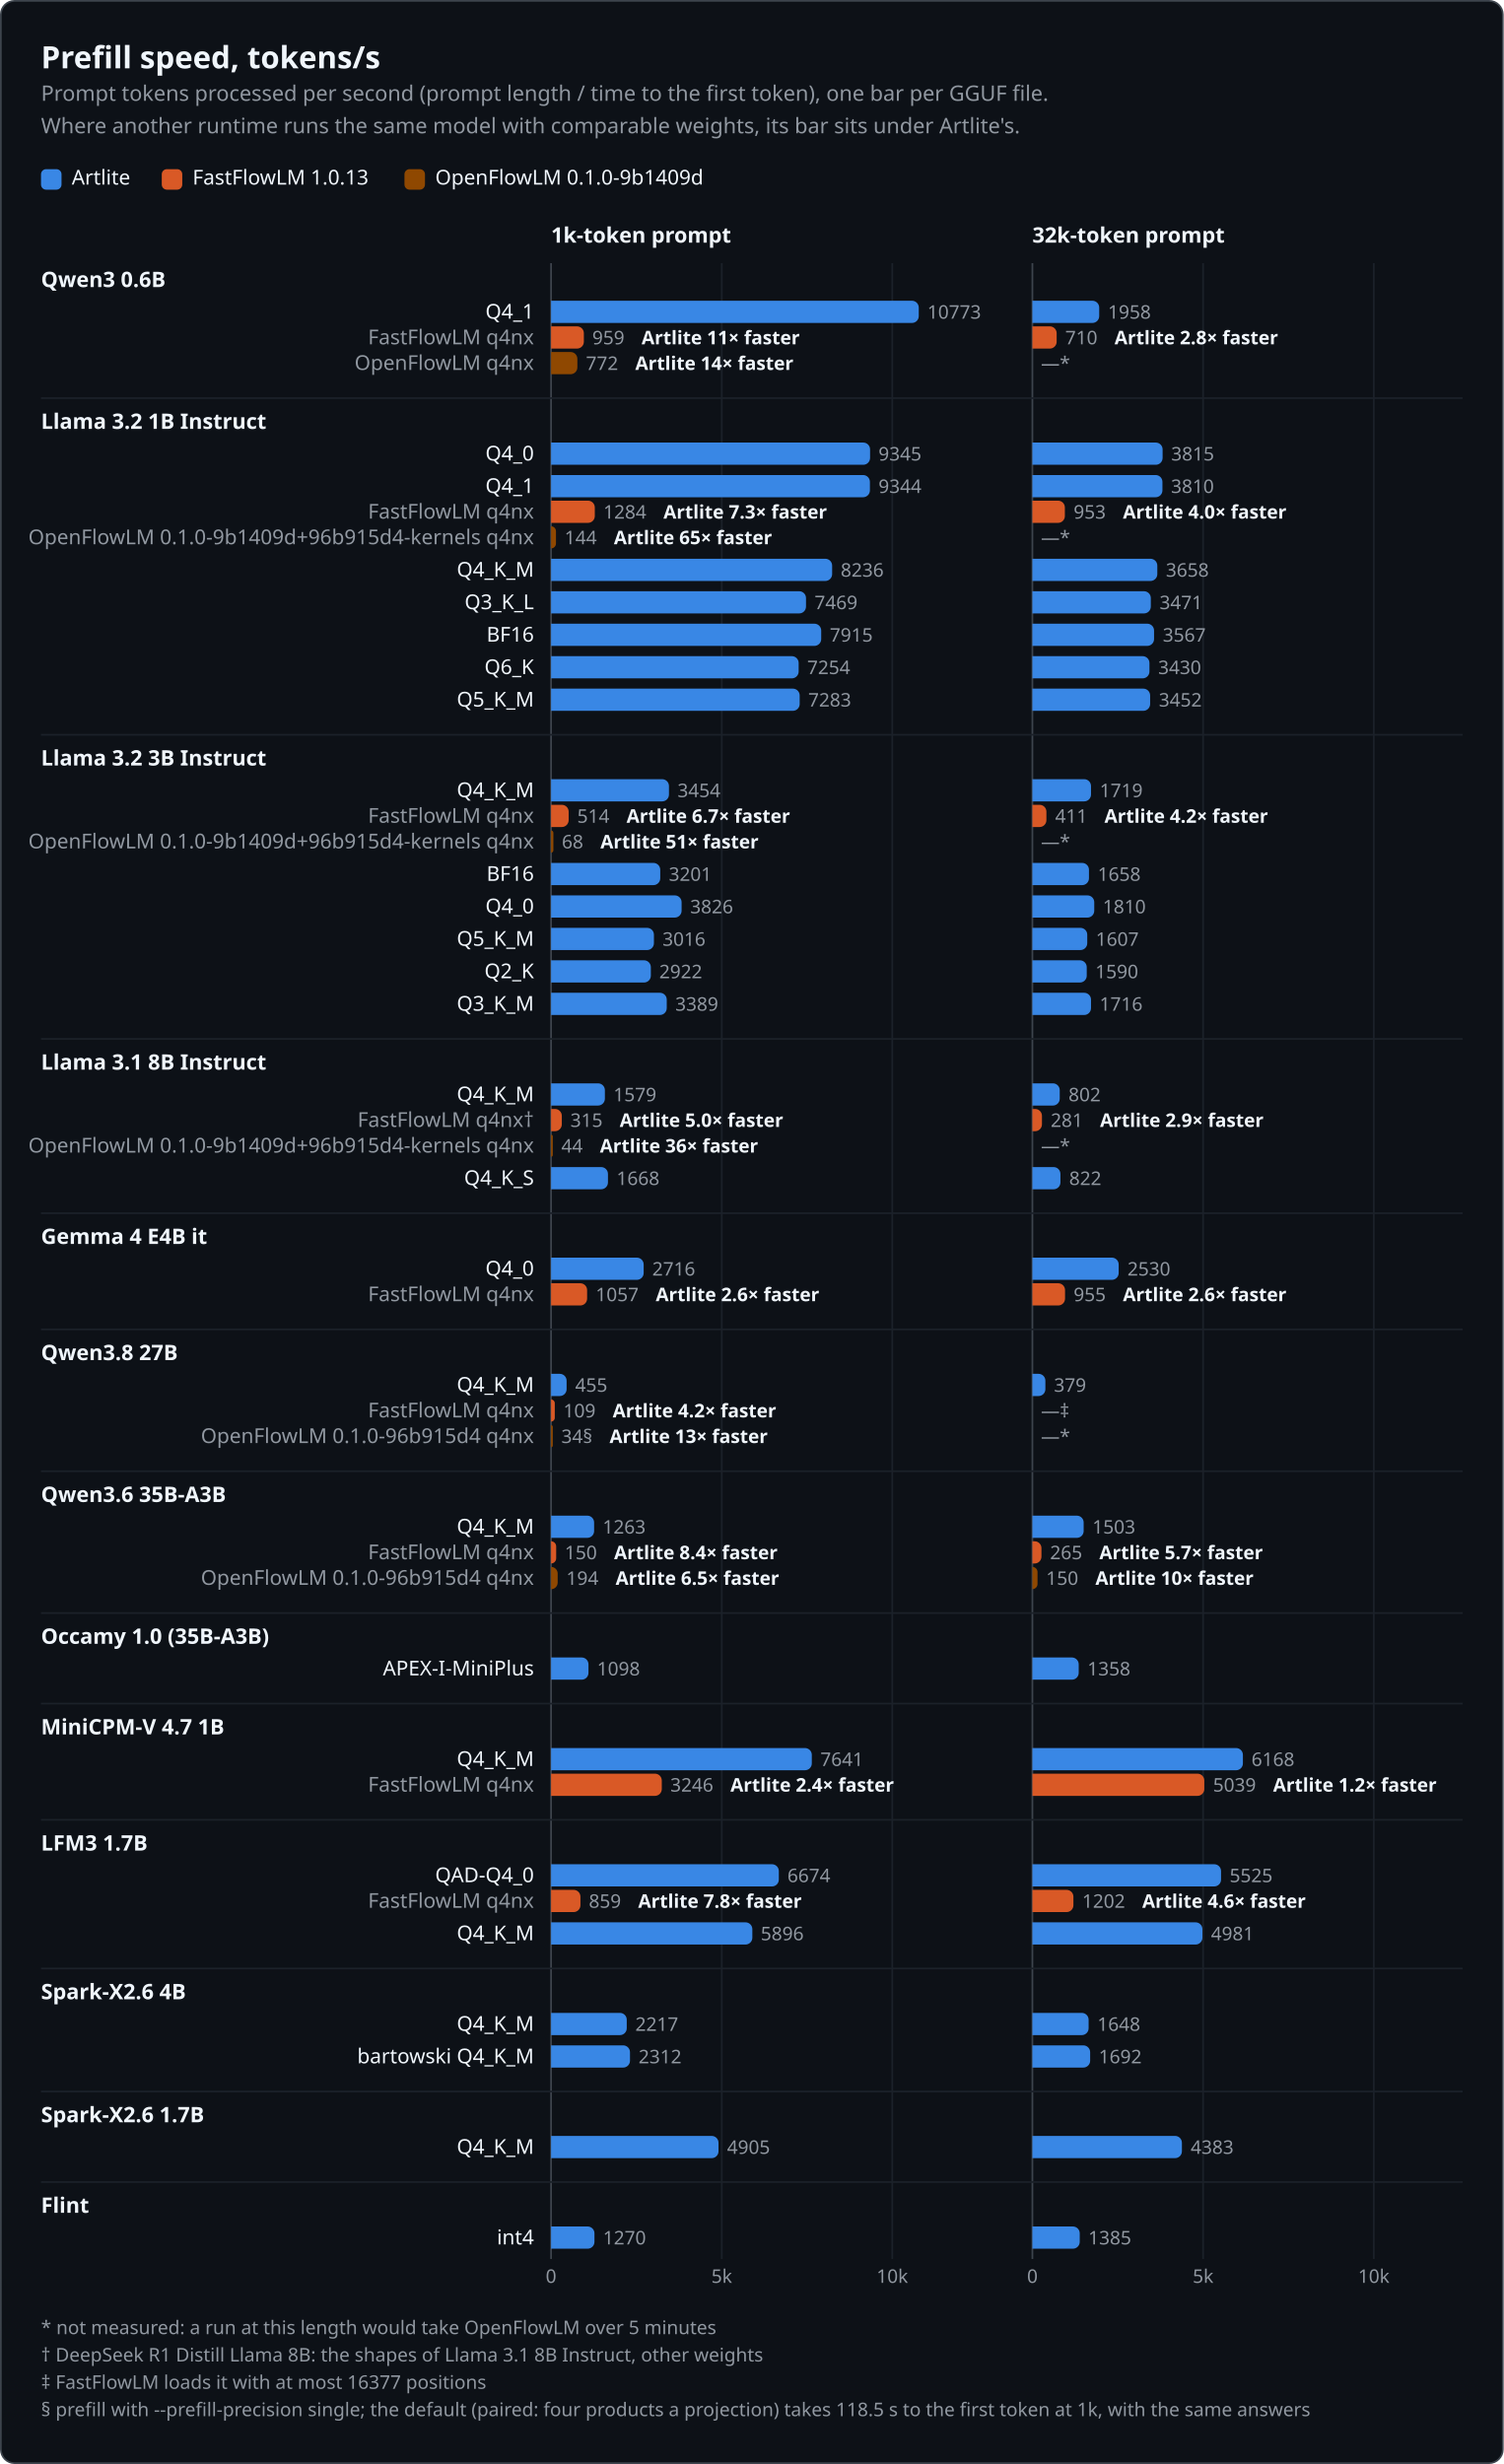
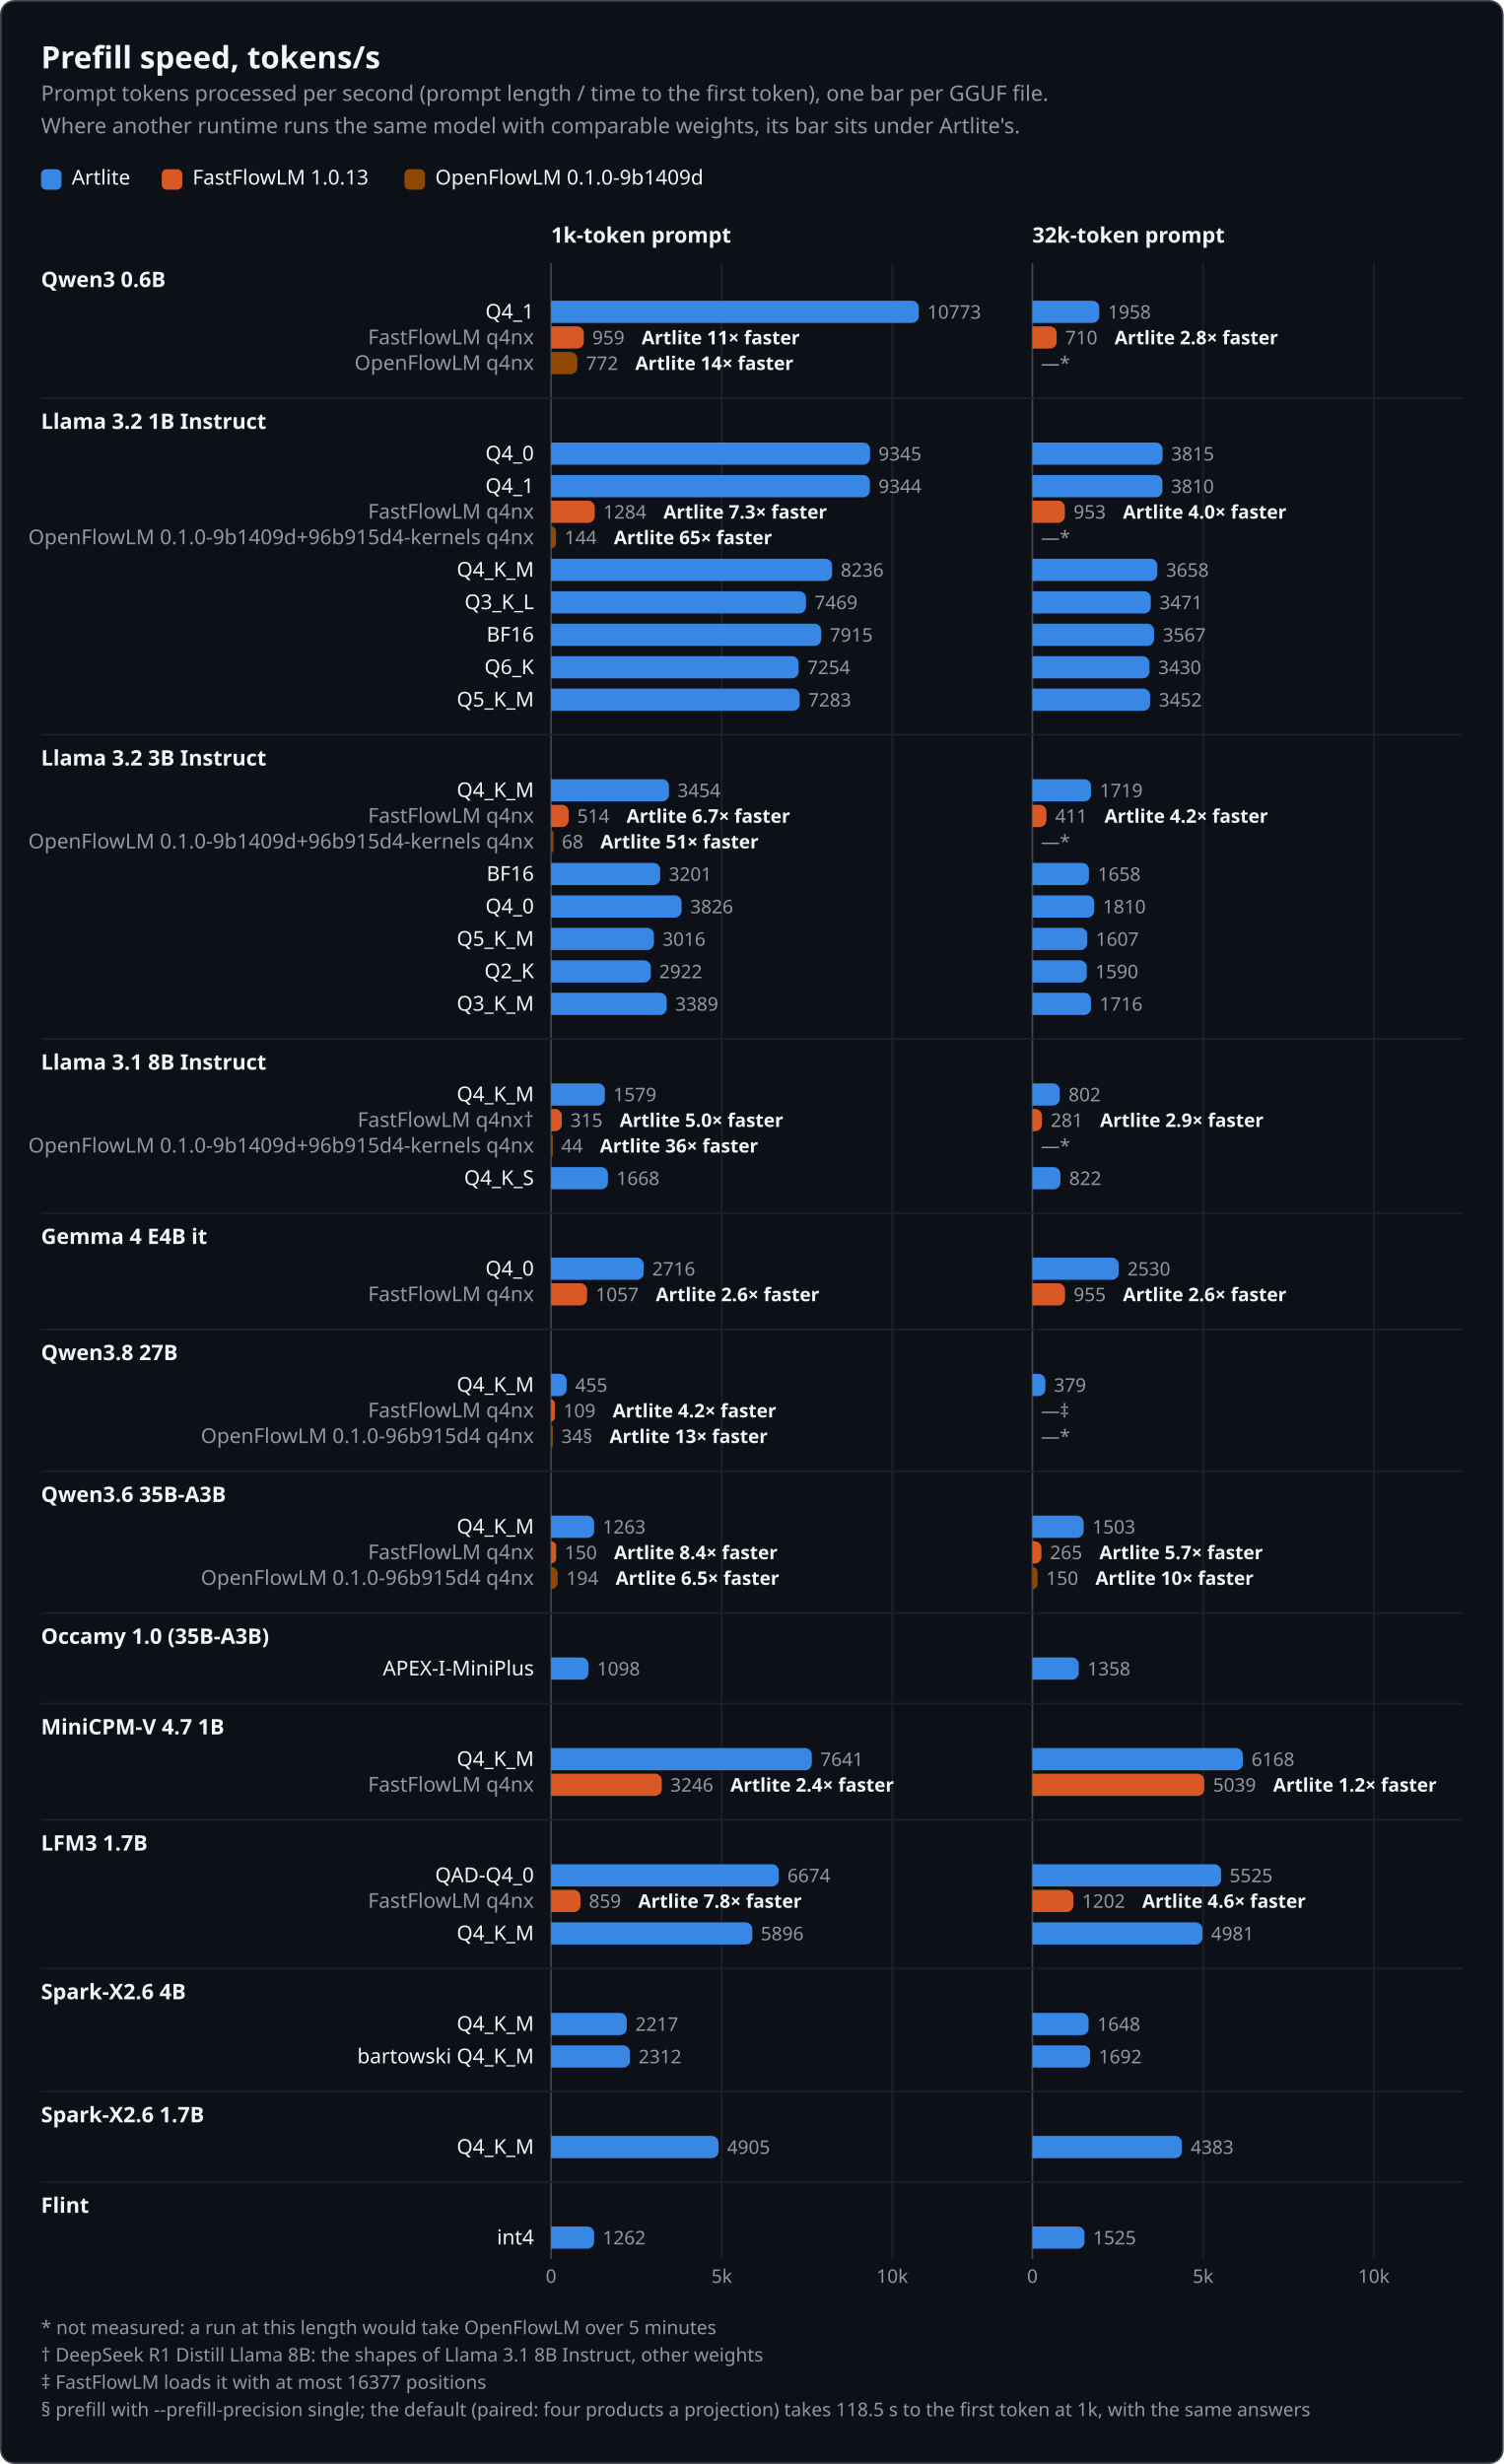
<svg xmlns="http://www.w3.org/2000/svg" width="880" height="1442" viewBox="0 0 880 1442" role="img" aria-labelledby="t d">
  <style>text{font-family:-apple-system, BlinkMacSystemFont, "Segoe UI", "Noto Sans", Helvetica, Arial, sans-serif;font-size:11px;fill:#9198a1;font-variant-numeric:tabular-nums}.title{font-size:18px;font-weight:600;fill:#f0f6fc}.sub{font-size:12.5px}.h{font-size:12.5px;font-weight:600;fill:#f0f6fc}.lbl{font-size:12px;fill:#f0f6fc}.lbl2{font-size:12px}.strong{font-weight:600;fill:#f0f6fc}.muted{fill:#6e7681}.small{font-size:10px}.halo{paint-order:stroke;stroke:#0d1117;stroke-width:3px;stroke-linejoin:round}.grid{stroke:#1b2129}.axis{stroke:#3d444d}.guide{stroke:#2d333b}.bracket{stroke:#9198a1;fill:none}.ft{fill:#1c5cab}.detail{font-size:12px;font-weight:400;fill:#9198a1}.tile{fill:#1b2129;stroke:#9198a1;stroke-width:1}.cut{stroke:#9198a1;stroke-width:.75;fill:none}.f0{fill:#3987e5}.l0{stroke:#3987e5;stroke-width:2;fill:none;stroke-linejoin:round;stroke-linecap:round}.d0{fill:#3987e5;stroke:#0d1117;stroke-width:1.5}.b0{fill:#3987e5;fill-opacity:.16}.f1{fill:#d95926}.l1{stroke:#d95926;stroke-width:2;fill:none;stroke-linejoin:round;stroke-linecap:round}.d1{fill:#d95926;stroke:#0d1117;stroke-width:1.5}.b1{fill:#d95926;fill-opacity:.16}.f2{fill:#199e70}.l2{stroke:#199e70;stroke-width:2;fill:none;stroke-linejoin:round;stroke-linecap:round}.d2{fill:#199e70;stroke:#0d1117;stroke-width:1.5}.b2{fill:#199e70;fill-opacity:.16}.f3{fill:#8f4801}.l3{stroke:#8f4801;stroke-width:2;fill:none;stroke-linejoin:round;stroke-linecap:round}.d3{fill:#8f4801;stroke:#0d1117;stroke-width:1.5}.b3{fill:#8f4801;fill-opacity:.16}</style>
  <rect x="0.5" y="0.5" width="879" height="1441" rx="8" fill="#0d1117" stroke="#3d444d" />
  <text x="24.0" y="40.0" class="title">Prefill speed, tokens/s</text>
  <text x="24.0" y="59.0" class="sub">Prompt tokens processed per second (prompt length / time to the first token), one bar per GGUF file.</text>
  <text x="24.0" y="78.0" class="sub">Where another runtime runs the same model with comparable weights, its bar sits under Artlite's.</text>
  <rect x="24" y="99" width="12" height="12" rx="3" class="f0" />
  <text x="42.0" y="108.0" class="lbl">Artlite</text>
  <rect x="94.672" y="99" width="12" height="12" rx="3" class="f1" />
  <text x="112.7" y="108.0" class="lbl">FastFlowLM 1.0.13</text>
  <rect x="236.708" y="99" width="12" height="12" rx="3" class="f3" />
  <text x="254.7" y="108.0" class="lbl">OpenFlowLM 0.1.0-9b1409d</text>
  <text x="322.5" y="142.0" class="h">1k-token prompt</text>
  <text x="604.2" y="142.0" class="h">32k-token prompt</text>
  <line x1="322.5" y1="154.0" x2="322.5" y2="1322.0" class="axis" />
  <text x="322.5" y="1336.0" text-anchor="middle">0</text>
  <line x1="422.4" y1="154.0" x2="422.4" y2="1322.0" class="grid" />
  <text x="422.4" y="1336.0" text-anchor="middle">5k</text>
  <line x1="522.2" y1="154.0" x2="522.2" y2="1322.0" class="grid" />
  <text x="522.2" y="1336.0" text-anchor="middle">10k</text>
  <line x1="604.2" y1="154.0" x2="604.2" y2="1322.0" class="axis" />
  <text x="604.2" y="1336.0" text-anchor="middle">0</text>
  <line x1="704.1" y1="154.0" x2="704.1" y2="1322.0" class="grid" />
  <text x="704.1" y="1336.0" text-anchor="middle">5k</text>
  <line x1="804.0" y1="154.0" x2="804.0" y2="1322.0" class="grid" />
  <text x="804.0" y="1336.0" text-anchor="middle">10k</text>
  <text x="24" y="168.0" class="h">Qwen3 0.6B</text>
  <text x="312.5" y="186.5" text-anchor="end" class="lbl">Q4_1</text>
  <path d="M322.5,176.0h211.2a4.0,4.0 0 0 1 4.0,4.0v5.0a4.0,4.0 0 0 1 -4.0,4.0h-211.2z" class="f0" />
  <text x="542.7" y="186.5">10773</text>
  <path d="M604.2,176.0h35.1a4.0,4.0 0 0 1 4.0,4.0v5.0a4.0,4.0 0 0 1 -4.0,4.0h-35.1z" class="f0" />
  <text x="648.4" y="186.5">1958</text>
  <text x="312.5" y="201.5" text-anchor="end" class="lbl2">FastFlowLM q4nx</text>
  <path d="M322.5,191.0h15.2a4.0,4.0 0 0 1 4.0,4.0v5.0a4.0,4.0 0 0 1 -4.0,4.0h-15.2z" class="f1" />
  <text x="346.6" y="201.5">959<tspan dx="10" class="strong">Artlite 11× faster</tspan>
  </text>
  <path d="M604.2,191.0h10.2a4.0,4.0 0 0 1 4.0,4.0v5.0a4.0,4.0 0 0 1 -4.0,4.0h-10.2z" class="f1" />
  <text x="623.4" y="201.5">710<tspan dx="10" class="strong">Artlite 2.8× faster</tspan>
  </text>
  <text x="312.5" y="216.5" text-anchor="end" class="lbl2">OpenFlowLM q4nx</text>
  <path d="M322.5,206.0h11.4a4.0,4.0 0 0 1 4.0,4.0v5.0a4.0,4.0 0 0 1 -4.0,4.0h-11.4z" class="f3" />
  <text x="342.9" y="216.5">772<tspan dx="10" class="strong">Artlite 14× faster</tspan>
  </text>
  <text x="609.2" y="216.5">—*</text>
  <line x1="24" y1="233.0" x2="856" y2="233.0" class="grid" />
  <text x="24" y="251.0" class="h">Llama 3.2 1B Instruct</text>
  <text x="312.5" y="269.5" text-anchor="end" class="lbl">Q4_0</text>
  <path d="M322.5,259.0h182.7a4.0,4.0 0 0 1 4.0,4.0v5.0a4.0,4.0 0 0 1 -4.0,4.0h-182.7z" class="f0" />
  <text x="514.1" y="269.5">9345</text>
  <path d="M604.2,259.0h72.2a4.0,4.0 0 0 1 4.0,4.0v5.0a4.0,4.0 0 0 1 -4.0,4.0h-72.2z" class="f0" />
  <text x="685.4" y="269.5">3815</text>
  <text x="312.5" y="288.5" text-anchor="end" class="lbl">Q4_1</text>
  <path d="M322.5,278.0h182.6a4.0,4.0 0 0 1 4.0,4.0v5.0a4.0,4.0 0 0 1 -4.0,4.0h-182.6z" class="f0" />
  <text x="514.1" y="288.5">9344</text>
  <path d="M604.2,278.0h72.1a4.0,4.0 0 0 1 4.0,4.0v5.0a4.0,4.0 0 0 1 -4.0,4.0h-72.1z" class="f0" />
  <text x="685.3" y="288.5">3810</text>
  <text x="312.5" y="303.5" text-anchor="end" class="lbl2">FastFlowLM q4nx</text>
  <path d="M322.5,293.0h21.6a4.0,4.0 0 0 1 4.0,4.0v5.0a4.0,4.0 0 0 1 -4.0,4.0h-21.6z" class="f1" />
  <text x="353.1" y="303.5">1284<tspan dx="10" class="strong">Artlite 7.3× faster</tspan>
  </text>
  <path d="M604.2,293.0h15.0a4.0,4.0 0 0 1 4.0,4.0v5.0a4.0,4.0 0 0 1 -4.0,4.0h-15.0z" class="f1" />
  <text x="628.3" y="303.5">953<tspan dx="10" class="strong">Artlite 4.0× faster</tspan>
  </text>
  <text x="312.5" y="318.5" text-anchor="end" class="lbl2">OpenFlowLM 0.1.0-9b1409d+96b915d4-kernels q4nx</text>
  <path d="M322.5,308.0h0.0a2.876,2.876 0 0 1 2.876,2.876v7.2a2.876,2.876 0 0 1 -2.876,2.876h0.0z" class="f3" />
  <text x="330.4" y="318.5">144<tspan dx="10" class="strong">Artlite 65× faster</tspan>
  </text>
  <text x="609.2" y="318.5">—*</text>
  <text x="312.5" y="337.5" text-anchor="end" class="lbl">Q4_K_M</text>
  <path d="M322.5,327.0h160.5a4.0,4.0 0 0 1 4.0,4.0v5.0a4.0,4.0 0 0 1 -4.0,4.0h-160.5z" class="f0" />
  <text x="492.0" y="337.5">8236</text>
  <path d="M604.2,327.0h69.1a4.0,4.0 0 0 1 4.0,4.0v5.0a4.0,4.0 0 0 1 -4.0,4.0h-69.1z" class="f0" />
  <text x="682.3" y="337.5">3658</text>
  <text x="312.5" y="356.5" text-anchor="end" class="lbl">Q3_K_L</text>
  <path d="M322.5,346.0h145.2a4.0,4.0 0 0 1 4.0,4.0v5.0a4.0,4.0 0 0 1 -4.0,4.0h-145.2z" class="f0" />
  <text x="476.7" y="356.5">7469</text>
  <path d="M604.2,346.0h65.3a4.0,4.0 0 0 1 4.0,4.0v5.0a4.0,4.0 0 0 1 -4.0,4.0h-65.3z" class="f0" />
  <text x="678.6" y="356.5">3471</text>
  <text x="312.5" y="375.5" text-anchor="end" class="lbl">BF16</text>
  <path d="M322.5,365.0h154.1a4.0,4.0 0 0 1 4.0,4.0v5.0a4.0,4.0 0 0 1 -4.0,4.0h-154.1z" class="f0" />
  <text x="485.6" y="375.5">7915</text>
  <path d="M604.2,365.0h67.2a4.0,4.0 0 0 1 4.0,4.0v5.0a4.0,4.0 0 0 1 -4.0,4.0h-67.2z" class="f0" />
  <text x="680.5" y="375.5">3567</text>
  <text x="312.5" y="394.5" text-anchor="end" class="lbl">Q6_K</text>
  <path d="M322.5,384.0h140.9a4.0,4.0 0 0 1 4.0,4.0v5.0a4.0,4.0 0 0 1 -4.0,4.0h-140.9z" class="f0" />
  <text x="472.4" y="394.5">7254</text>
  <path d="M604.2,384.0h64.5a4.0,4.0 0 0 1 4.0,4.0v5.0a4.0,4.0 0 0 1 -4.0,4.0h-64.5z" class="f0" />
  <text x="677.8" y="394.5">3430</text>
  <text x="312.5" y="413.5" text-anchor="end" class="lbl">Q5_K_M</text>
  <path d="M322.5,403.0h141.5a4.0,4.0 0 0 1 4.0,4.0v5.0a4.0,4.0 0 0 1 -4.0,4.0h-141.5z" class="f0" />
  <text x="473.0" y="413.5">7283</text>
  <path d="M604.2,403.0h64.9a4.0,4.0 0 0 1 4.0,4.0v5.0a4.0,4.0 0 0 1 -4.0,4.0h-64.9z" class="f0" />
  <text x="678.2" y="413.5">3452</text>
  <line x1="24" y1="430.0" x2="856" y2="430.0" class="grid" />
  <text x="24" y="448.0" class="h">Llama 3.2 3B Instruct</text>
  <text x="312.5" y="466.5" text-anchor="end" class="lbl">Q4_K_M</text>
  <path d="M322.5,456.0h65.0a4.0,4.0 0 0 1 4.0,4.0v5.0a4.0,4.0 0 0 1 -4.0,4.0h-65.0z" class="f0" />
  <text x="396.5" y="466.5">3454</text>
  <path d="M604.2,456.0h30.3a4.0,4.0 0 0 1 4.0,4.0v5.0a4.0,4.0 0 0 1 -4.0,4.0h-30.3z" class="f0" />
  <text x="643.6" y="466.5">1719</text>
  <text x="312.5" y="481.5" text-anchor="end" class="lbl2">FastFlowLM q4nx</text>
  <path d="M322.5,471.0h6.3a4.0,4.0 0 0 1 4.0,4.0v5.0a4.0,4.0 0 0 1 -4.0,4.0h-6.3z" class="f1" />
  <text x="337.8" y="481.5">514<tspan dx="10" class="strong">Artlite 6.7× faster</tspan>
  </text>
  <path d="M604.2,471.0h4.2a4.0,4.0 0 0 1 4.0,4.0v5.0a4.0,4.0 0 0 1 -4.0,4.0h-4.2z" class="f1" />
  <text x="617.5" y="481.5">411<tspan dx="10" class="strong">Artlite 4.2× faster</tspan>
  </text>
  <text x="312.5" y="496.5" text-anchor="end" class="lbl2">OpenFlowLM 0.1.0-9b1409d+96b915d4-kernels q4nx</text>
  <path d="M322.5,486.0h0.0a1.358,1.358 0 0 1 1.358,1.358v10.3a1.358,1.358 0 0 1 -1.358,1.358h0.0z" class="f3" />
  <text x="328.8" y="496.5">68<tspan dx="10" class="strong">Artlite 51× faster</tspan>
  </text>
  <text x="609.2" y="496.5">—*</text>
  <text x="312.5" y="515.5" text-anchor="end" class="lbl">BF16</text>
  <path d="M322.5,505.0h59.9a4.0,4.0 0 0 1 4.0,4.0v5.0a4.0,4.0 0 0 1 -4.0,4.0h-59.9z" class="f0" />
  <text x="391.4" y="515.5">3201</text>
  <path d="M604.2,505.0h29.1a4.0,4.0 0 0 1 4.0,4.0v5.0a4.0,4.0 0 0 1 -4.0,4.0h-29.1z" class="f0" />
  <text x="642.4" y="515.5">1658</text>
  <text x="312.5" y="534.5" text-anchor="end" class="lbl">Q4_0</text>
  <path d="M322.5,524.0h72.4a4.0,4.0 0 0 1 4.0,4.0v5.0a4.0,4.0 0 0 1 -4.0,4.0h-72.4z" class="f0" />
  <text x="403.9" y="534.5">3826</text>
  <path d="M604.2,524.0h32.2a4.0,4.0 0 0 1 4.0,4.0v5.0a4.0,4.0 0 0 1 -4.0,4.0h-32.2z" class="f0" />
  <text x="645.4" y="534.5">1810</text>
  <text x="312.5" y="553.5" text-anchor="end" class="lbl">Q5_K_M</text>
  <path d="M322.5,543.0h56.2a4.0,4.0 0 0 1 4.0,4.0v5.0a4.0,4.0 0 0 1 -4.0,4.0h-56.2z" class="f0" />
  <text x="387.7" y="553.5">3016</text>
  <path d="M604.2,543.0h28.1a4.0,4.0 0 0 1 4.0,4.0v5.0a4.0,4.0 0 0 1 -4.0,4.0h-28.1z" class="f0" />
  <text x="641.3" y="553.5">1607</text>
  <text x="312.5" y="572.5" text-anchor="end" class="lbl">Q2_K</text>
  <path d="M322.5,562.0h54.4a4.0,4.0 0 0 1 4.0,4.0v5.0a4.0,4.0 0 0 1 -4.0,4.0h-54.4z" class="f0" />
  <text x="385.8" y="572.5">2922</text>
  <path d="M604.2,562.0h27.8a4.0,4.0 0 0 1 4.0,4.0v5.0a4.0,4.0 0 0 1 -4.0,4.0h-27.8z" class="f0" />
  <text x="641.0" y="572.5">1590</text>
  <text x="312.5" y="591.5" text-anchor="end" class="lbl">Q3_K_M</text>
  <path d="M322.5,581.0h63.7a4.0,4.0 0 0 1 4.0,4.0v5.0a4.0,4.0 0 0 1 -4.0,4.0h-63.7z" class="f0" />
  <text x="395.2" y="591.5">3389</text>
  <path d="M604.2,581.0h30.3a4.0,4.0 0 0 1 4.0,4.0v5.0a4.0,4.0 0 0 1 -4.0,4.0h-30.3z" class="f0" />
  <text x="643.5" y="591.5">1716</text>
  <line x1="24" y1="608.0" x2="856" y2="608.0" class="grid" />
  <text x="24" y="626.0" class="h">Llama 3.1 8B Instruct</text>
  <text x="312.5" y="644.5" text-anchor="end" class="lbl">Q4_K_M</text>
  <path d="M322.5,634.0h27.5a4.0,4.0 0 0 1 4.0,4.0v5.0a4.0,4.0 0 0 1 -4.0,4.0h-27.5z" class="f0" />
  <text x="359.0" y="644.5">1579</text>
  <path d="M604.2,634.0h12.0a4.0,4.0 0 0 1 4.0,4.0v5.0a4.0,4.0 0 0 1 -4.0,4.0h-12.0z" class="f0" />
  <text x="625.3" y="644.5">802</text>
  <text x="312.5" y="659.5" text-anchor="end" class="lbl2">FastFlowLM q4nx†</text>
  <path d="M322.5,649.0h2.3a4.0,4.0 0 0 1 4.0,4.0v5.0a4.0,4.0 0 0 1 -4.0,4.0h-2.3z" class="f1" />
  <text x="333.8" y="659.5">315<tspan dx="10" class="strong">Artlite 5.0× faster</tspan>
  </text>
  <path d="M604.2,649.0h1.6a4.0,4.0 0 0 1 4.0,4.0v5.0a4.0,4.0 0 0 1 -4.0,4.0h-1.6z" class="f1" />
  <text x="614.9" y="659.5">281<tspan dx="10" class="strong">Artlite 2.9× faster</tspan>
  </text>
  <text x="312.5" y="674.5" text-anchor="end" class="lbl2">OpenFlowLM 0.1.0-9b1409d+96b915d4-kernels q4nx</text>
  <path d="M322.5,664.0h0.0a1.0,1.0 0 0 1 1.0,1.0v11.0a1.0,1.0 0 0 1 -1.0,1.0h0.0z" class="f3" />
  <text x="328.5" y="674.5">44<tspan dx="10" class="strong">Artlite 36× faster</tspan>
  </text>
  <text x="609.2" y="674.5">—*</text>
  <text x="312.5" y="693.5" text-anchor="end" class="lbl">Q4_K_S</text>
  <path d="M322.5,683.0h29.3a4.0,4.0 0 0 1 4.0,4.0v5.0a4.0,4.0 0 0 1 -4.0,4.0h-29.3z" class="f0" />
  <text x="360.8" y="693.5">1668</text>
  <path d="M604.2,683.0h12.4a4.0,4.0 0 0 1 4.0,4.0v5.0a4.0,4.0 0 0 1 -4.0,4.0h-12.4z" class="f0" />
  <text x="625.7" y="693.5">822</text>
  <line x1="24" y1="710.0" x2="856" y2="710.0" class="grid" />
  <text x="24" y="728.0" class="h">Gemma 4 E4B it</text>
  <text x="312.5" y="746.5" text-anchor="end" class="lbl">Q4_0</text>
  <path d="M322.5,736.0h50.2a4.0,4.0 0 0 1 4.0,4.0v5.0a4.0,4.0 0 0 1 -4.0,4.0h-50.2z" class="f0" />
  <text x="381.7" y="746.5">2716</text>
  <path d="M604.2,736.0h46.5a4.0,4.0 0 0 1 4.0,4.0v5.0a4.0,4.0 0 0 1 -4.0,4.0h-46.5z" class="f0" />
  <text x="659.8" y="746.5">2530</text>
  <text x="312.5" y="761.5" text-anchor="end" class="lbl2">FastFlowLM q4nx</text>
  <path d="M322.5,751.0h17.1a4.0,4.0 0 0 1 4.0,4.0v5.0a4.0,4.0 0 0 1 -4.0,4.0h-17.1z" class="f1" />
  <text x="348.6" y="761.5">1057<tspan dx="10" class="strong">Artlite 2.6× faster</tspan>
  </text>
  <path d="M604.2,751.0h15.1a4.0,4.0 0 0 1 4.0,4.0v5.0a4.0,4.0 0 0 1 -4.0,4.0h-15.1z" class="f1" />
  <text x="628.3" y="761.5">955<tspan dx="10" class="strong">Artlite 2.6× faster</tspan>
  </text>
  <line x1="24" y1="778.0" x2="856" y2="778.0" class="grid" />
  <text x="24" y="796.0" class="h">Qwen3.8 27B</text>
  <text x="312.5" y="814.5" text-anchor="end" class="lbl">Q4_K_M</text>
  <path d="M322.5,804.0h5.1a4.0,4.0 0 0 1 4.0,4.0v5.0a4.0,4.0 0 0 1 -4.0,4.0h-5.1z" class="f0" />
  <text x="336.6" y="814.5">455</text>
  <path d="M604.2,804.0h3.6a4.0,4.0 0 0 1 4.0,4.0v5.0a4.0,4.0 0 0 1 -4.0,4.0h-3.6z" class="f0" />
  <text x="616.8" y="814.5">379</text>
  <text x="312.5" y="829.5" text-anchor="end" class="lbl2">FastFlowLM q4nx</text>
  <path d="M322.5,819.0h0.0a2.177,2.177 0 0 1 2.177,2.177v8.6a2.177,2.177 0 0 1 -2.177,2.177h0.0z" class="f1" />
  <text x="329.7" y="829.5">109<tspan dx="10" class="strong">Artlite 4.2× faster</tspan>
  </text>
  <text x="609.2" y="829.5">—‡</text>
  <text x="312.5" y="844.5" text-anchor="end" class="lbl2">OpenFlowLM 0.1.0-96b915d4 q4nx</text>
  <path d="M322.5,834.0h0.0a1.0,1.0 0 0 1 1.0,1.0v11.0a1.0,1.0 0 0 1 -1.0,1.0h0.0z" class="f3" />
  <text x="328.5" y="844.5">34§<tspan dx="10" class="strong">Artlite 13× faster</tspan>
  </text>
  <text x="609.2" y="844.5">—*</text>
  <line x1="24" y1="861.0" x2="856" y2="861.0" class="grid" />
  <text x="24" y="879.0" class="h">Qwen3.6 35B-A3B</text>
  <text x="312.5" y="897.5" text-anchor="end" class="lbl">Q4_K_M</text>
  <path d="M322.5,887.0h21.2a4.0,4.0 0 0 1 4.0,4.0v5.0a4.0,4.0 0 0 1 -4.0,4.0h-21.2z" class="f0" />
  <text x="352.7" y="897.5">1263</text>
  <path d="M604.2,887.0h26.0a4.0,4.0 0 0 1 4.0,4.0v5.0a4.0,4.0 0 0 1 -4.0,4.0h-26.0z" class="f0" />
  <text x="639.3" y="897.5">1503</text>
  <text x="312.5" y="912.5" text-anchor="end" class="lbl2">FastFlowLM q4nx</text>
  <path d="M322.5,902.0h0.0a2.996,2.996 0 0 1 2.996,2.996v7.0a2.996,2.996 0 0 1 -2.996,2.996h0.0z" class="f1" />
  <text x="330.5" y="912.5">150<tspan dx="10" class="strong">Artlite 8.4× faster</tspan>
  </text>
  <path d="M604.2,902.0h1.3a4.0,4.0 0 0 1 4.0,4.0v5.0a4.0,4.0 0 0 1 -4.0,4.0h-1.3z" class="f1" />
  <text x="614.5" y="912.5">265<tspan dx="10" class="strong">Artlite 5.7× faster</tspan>
  </text>
  <text x="312.5" y="927.5" text-anchor="end" class="lbl2">OpenFlowLM 0.1.0-96b915d4 q4nx</text>
  <path d="M322.5,917.0h0.0a3.875,3.875 0 0 1 3.875,3.875v5.3a3.875,3.875 0 0 1 -3.875,3.875h0.0z" class="f3" />
  <text x="331.4" y="927.5">194<tspan dx="10" class="strong">Artlite 6.5× faster</tspan>
  </text>
  <path d="M604.2,917.0h0.0a2.996,2.996 0 0 1 2.996,2.996v7.0a2.996,2.996 0 0 1 -2.996,2.996h0.0z" class="f3" />
  <text x="612.2" y="927.5">150<tspan dx="10" class="strong">Artlite 10× faster</tspan>
  </text>
  <line x1="24" y1="944.0" x2="856" y2="944.0" class="grid" />
  <text x="24" y="962.0" class="h">Occamy 1.0 (35B-A3B)</text>
  <text x="312.5" y="980.5" text-anchor="end" class="lbl">APEX-I-MiniPlus</text>
  <path d="M322.5,970.0h17.9a4.0,4.0 0 0 1 4.0,4.0v5.0a4.0,4.0 0 0 1 -4.0,4.0h-17.9z" class="f0" />
  <text x="349.4" y="980.5">1098</text>
  <path d="M604.2,970.0h23.1a4.0,4.0 0 0 1 4.0,4.0v5.0a4.0,4.0 0 0 1 -4.0,4.0h-23.1z" class="f0" />
  <text x="636.4" y="980.5">1358</text>
  <line x1="24" y1="997.0" x2="856" y2="997.0" class="grid" />
  <text x="24" y="1015.0" class="h">MiniCPM-V 4.7 1B</text>
  <text x="312.5" y="1033.5" text-anchor="end" class="lbl">Q4_K_M</text>
  <path d="M322.5,1023.0h148.6a4.0,4.0 0 0 1 4.0,4.0v5.0a4.0,4.0 0 0 1 -4.0,4.0h-148.6z" class="f0" />
  <text x="480.1" y="1033.5">7641</text>
  <path d="M604.2,1023.0h119.2a4.0,4.0 0 0 1 4.0,4.0v5.0a4.0,4.0 0 0 1 -4.0,4.0h-119.2z" class="f0" />
  <text x="732.4" y="1033.5">6168</text>
  <text x="312.5" y="1048.5" text-anchor="end" class="lbl2">FastFlowLM q4nx</text>
  <path d="M322.5,1038.0h60.8a4.0,4.0 0 0 1 4.0,4.0v5.0a4.0,4.0 0 0 1 -4.0,4.0h-60.8z" class="f1" />
  <text x="392.3" y="1048.5">3246<tspan dx="10" class="strong">Artlite 2.4× faster</tspan>
  </text>
  <path d="M604.2,1038.0h96.6a4.0,4.0 0 0 1 4.0,4.0v5.0a4.0,4.0 0 0 1 -4.0,4.0h-96.6z" class="f1" />
  <text x="709.9" y="1048.5">5039<tspan dx="10" class="strong">Artlite 1.2× faster</tspan>
  </text>
  <line x1="24" y1="1065.0" x2="856" y2="1065.0" class="grid" />
  <text x="24" y="1083.0" class="h">LFM3 1.7B</text>
  <text x="312.5" y="1101.5" text-anchor="end" class="lbl">QAD-Q4_0</text>
  <path d="M322.5,1091.0h129.3a4.0,4.0 0 0 1 4.0,4.0v5.0a4.0,4.0 0 0 1 -4.0,4.0h-129.3z" class="f0" />
  <text x="460.8" y="1101.5">6674</text>
  <path d="M604.2,1091.0h106.4a4.0,4.0 0 0 1 4.0,4.0v5.0a4.0,4.0 0 0 1 -4.0,4.0h-106.4z" class="f0" />
  <text x="719.6" y="1101.5">5525</text>
  <text x="312.5" y="1116.5" text-anchor="end" class="lbl2">FastFlowLM q4nx</text>
  <path d="M322.5,1106.0h13.2a4.0,4.0 0 0 1 4.0,4.0v5.0a4.0,4.0 0 0 1 -4.0,4.0h-13.2z" class="f1" />
  <text x="344.6" y="1116.5">859<tspan dx="10" class="strong">Artlite 7.8× faster</tspan>
  </text>
  <path d="M604.2,1106.0h20.0a4.0,4.0 0 0 1 4.0,4.0v5.0a4.0,4.0 0 0 1 -4.0,4.0h-20.0z" class="f1" />
  <text x="633.3" y="1116.5">1202<tspan dx="10" class="strong">Artlite 4.6× faster</tspan>
  </text>
  <text x="312.5" y="1135.5" text-anchor="end" class="lbl">Q4_K_M</text>
  <path d="M322.5,1125.0h113.8a4.0,4.0 0 0 1 4.0,4.0v5.0a4.0,4.0 0 0 1 -4.0,4.0h-113.8z" class="f0" />
  <text x="445.2" y="1135.5">5896</text>
  <path d="M604.2,1125.0h95.5a4.0,4.0 0 0 1 4.0,4.0v5.0a4.0,4.0 0 0 1 -4.0,4.0h-95.5z" class="f0" />
  <text x="708.7" y="1135.5">4981</text>
  <line x1="24" y1="1152.0" x2="856" y2="1152.0" class="grid" />
  <text x="24" y="1170.0" class="h">Spark-X2.6 4B</text>
  <text x="312.5" y="1188.5" text-anchor="end" class="lbl">Q4_K_M</text>
  <path d="M322.5,1178.0h40.3a4.0,4.0 0 0 1 4.0,4.0v5.0a4.0,4.0 0 0 1 -4.0,4.0h-40.3z" class="f0" />
  <text x="371.8" y="1188.5">2217</text>
  <path d="M604.2,1178.0h28.9a4.0,4.0 0 0 1 4.0,4.0v5.0a4.0,4.0 0 0 1 -4.0,4.0h-28.9z" class="f0" />
  <text x="642.2" y="1188.5">1648</text>
  <text x="312.5" y="1207.5" text-anchor="end" class="lbl">bartowski Q4_K_M</text>
  <path d="M322.5,1197.0h42.2a4.0,4.0 0 0 1 4.0,4.0v5.0a4.0,4.0 0 0 1 -4.0,4.0h-42.2z" class="f0" />
  <text x="373.7" y="1207.5">2312</text>
  <path d="M604.2,1197.0h29.8a4.0,4.0 0 0 1 4.0,4.0v5.0a4.0,4.0 0 0 1 -4.0,4.0h-29.8z" class="f0" />
  <text x="643.0" y="1207.5">1692</text>
  <line x1="24" y1="1224.0" x2="856" y2="1224.0" class="grid" />
  <text x="24" y="1242.0" class="h">Spark-X2.6 1.7B</text>
  <text x="312.5" y="1260.5" text-anchor="end" class="lbl">Q4_K_M</text>
  <path d="M322.5,1250.0h94.0a4.0,4.0 0 0 1 4.0,4.0v5.0a4.0,4.0 0 0 1 -4.0,4.0h-94.0z" class="f0" />
  <text x="425.5" y="1260.5">4905</text>
  <path d="M604.2,1250.0h83.5a4.0,4.0 0 0 1 4.0,4.0v5.0a4.0,4.0 0 0 1 -4.0,4.0h-83.5z" class="f0" />
  <text x="696.8" y="1260.5">4383</text>
  <line x1="24" y1="1277.0" x2="856" y2="1277.0" class="grid" />
  <text x="24" y="1295.0" class="h">Flint</text>
  <text x="312.5" y="1313.5" text-anchor="end" class="lbl">int4</text>
-   <path d="M322.5,1303.0h21.4a4.0,4.0 0 0 1 4.0,4.0v5.0a4.0,4.0 0 0 1 -4.0,4.0h-21.4z" class="f0" />
-   <text x="352.9" y="1313.5">1270</text>
-   <path d="M604.2,1303.0h23.7a4.0,4.0 0 0 1 4.0,4.0v5.0a4.0,4.0 0 0 1 -4.0,4.0h-23.7z" class="f0" />
-   <text x="636.9" y="1313.5">1385</text>
+   <path d="M322.5,1303.0h21.2a4.0,4.0 0 0 1 4.0,4.0v5.0a4.0,4.0 0 0 1 -4.0,4.0h-21.2z" class="f0" />
+   <text x="352.7" y="1313.5">1262</text>
+   <path d="M604.2,1303.0h26.5a4.0,4.0 0 0 1 4.0,4.0v5.0a4.0,4.0 0 0 1 -4.0,4.0h-26.5z" class="f0" />
+   <text x="639.7" y="1313.5">1525</text>
  <text x="24.0" y="1366.0">* not measured: a run at this length would take OpenFlowLM over 5 minutes</text>
  <text x="24.0" y="1382.0">† DeepSeek R1 Distill Llama 8B: the shapes of Llama 3.1 8B Instruct, other weights</text>
  <text x="24.0" y="1398.0">‡ FastFlowLM loads it with at most 16377 positions</text>
  <text x="24.0" y="1414.0">§ prefill with --prefill-precision single; the default (paired: four products a projection) takes 118.5 s to the first token at 1k, with the same answers</text>
</svg>
